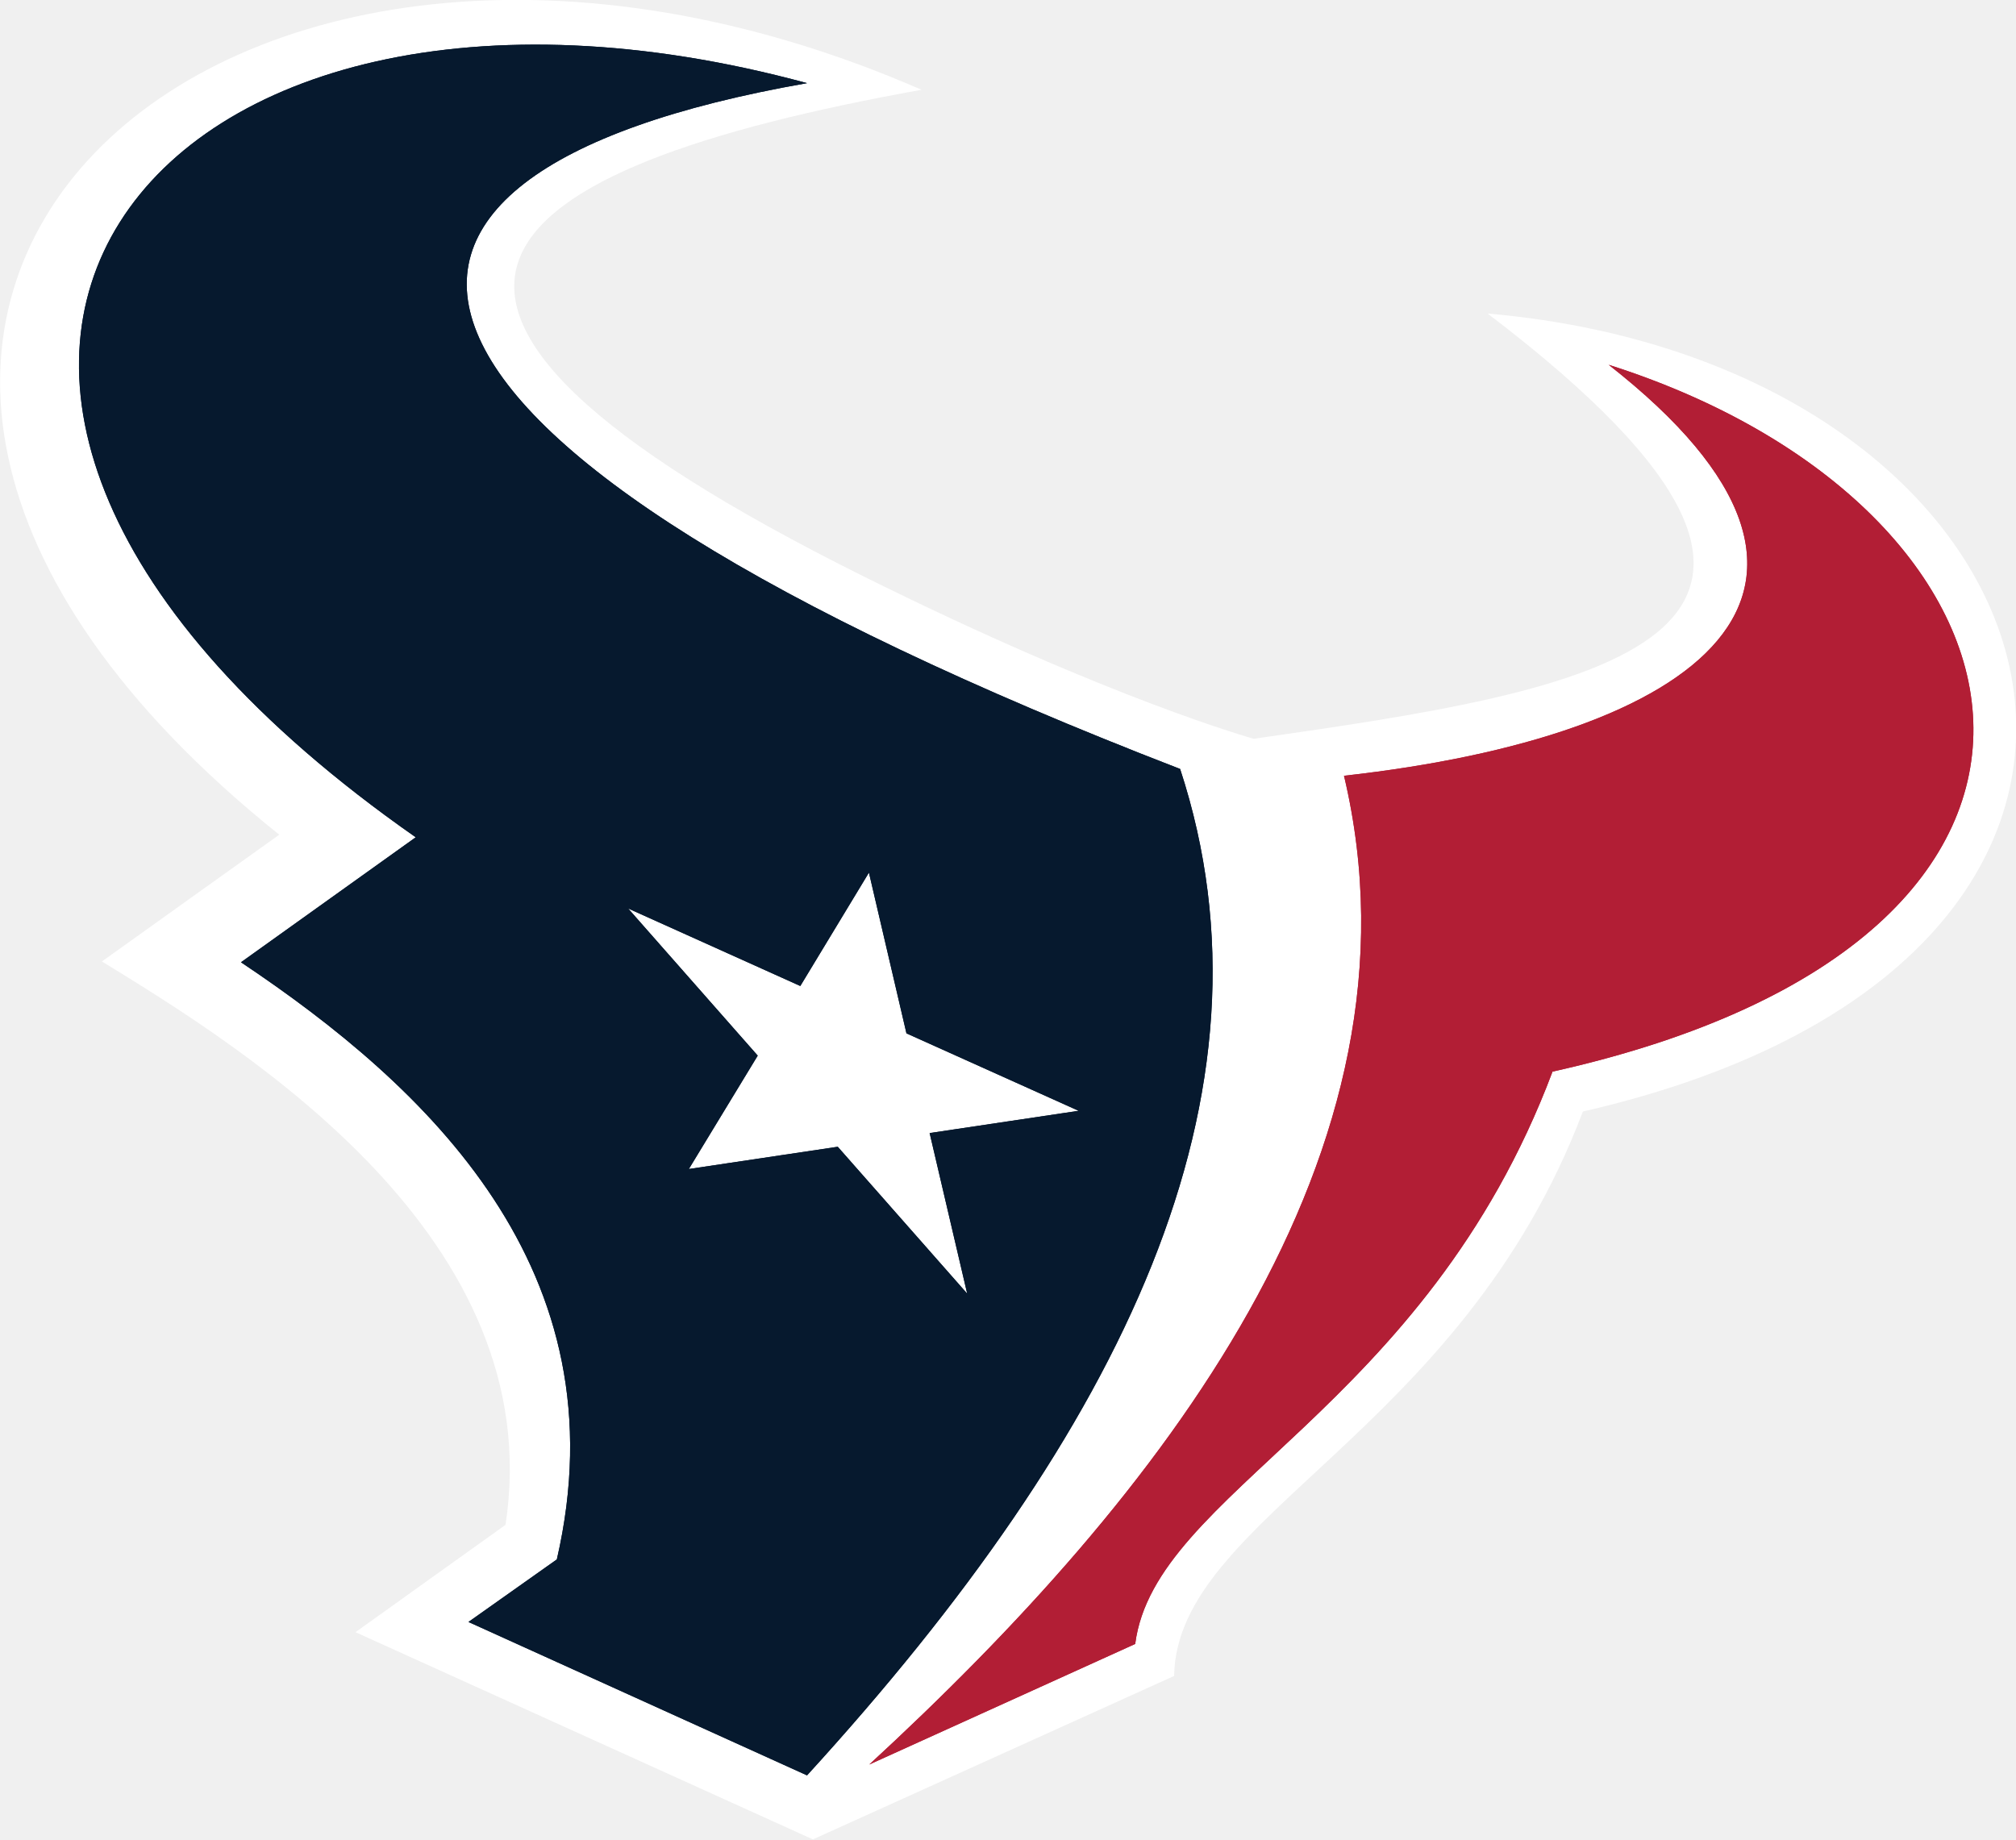
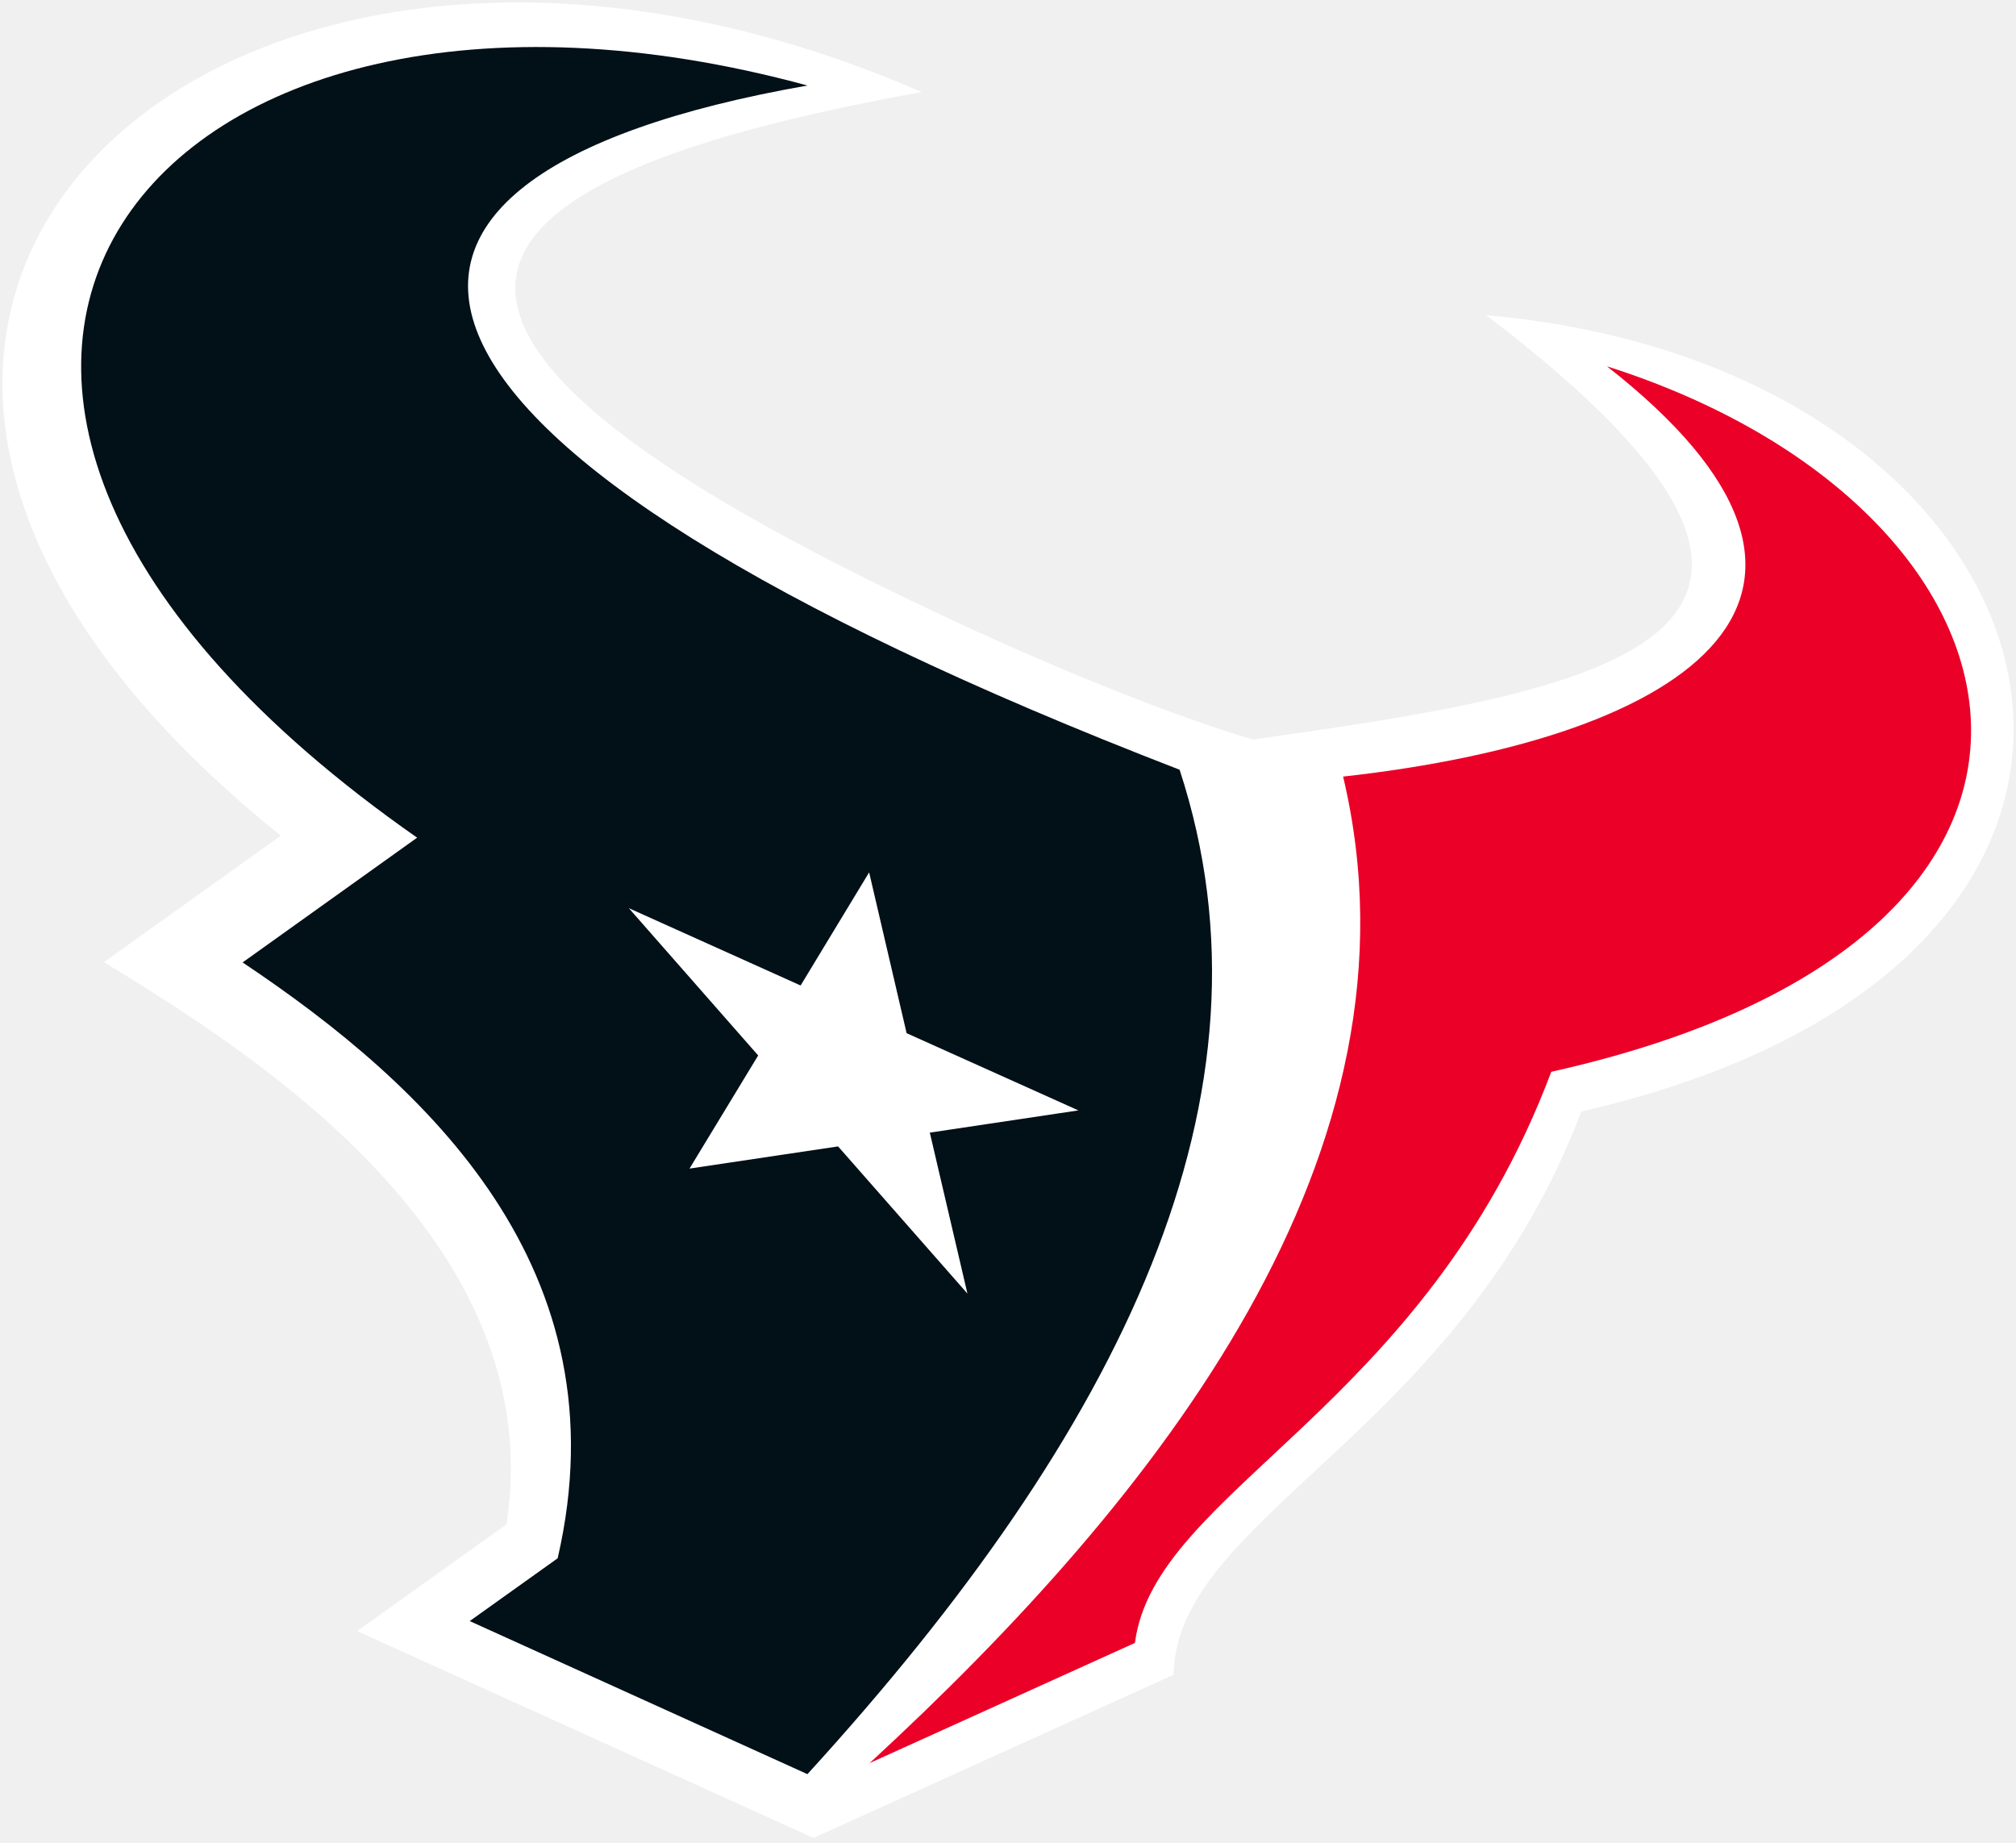
- <svg xmlns="http://www.w3.org/2000/svg" viewBox="0 0 219.18 200">
-   <defs>
-     <style>.a{fill:#fff;}.b{fill:#b21e35;}.c{fill:#06192e;}</style>
-   </defs>
-   <path class="a" d="M161.72 34.08c46.9 35.69 11.21 41-25.41 46.25 0 0-15.46-4.26-42.24-17.57-60.74-30.17-41.62-44.39 6.12-53-76.41-33.29-140.09 24.67-69.83 81l-19.28 13.78c15.85 9.71 48.64 30.08 43.88 61.26l-16.31 11.67L88.38 200l39.27-17.77c.29-17.28 31.16-26.24 44.44-61.37 73.1-16.77 54.48-81.09-10.36-86.77z" />
-   <path class="b" d="M174.89 39.66c31.49 24.66 9.63 40.41-28.77 44.69 9.71 40.95-20.07 78.46-51.61 107.51l28.91-13.11c2.14-16.64 31.48-25.3 45.37-62.23 65.3-14.56 54.65-61.43 6.09-76.86z" />
-   <path class="c" d="M128.3 83.61C36.53 48.16 30.45 19.09 87.74 9.04 16.1-10.42-25.68 41.5 45.2 91.04l-19 13.59c20.2 13.5 41.6 33.48 34.34 64.93l-9.61 6.8 36.81 16.68c34.26-37.51 52.18-74 40.56-109.44zm-23.12 57.08l-14.1-16-16.19 2.42 7.49-12.33-14.09-16 18.72 8.43 7.46-12.33 4.08 17.48 18.72 8.42-16.2 2.42 4.1 17.53z" />
-   <path class="c" d="M128.3 83.61C36.53 48.16 30.45 19.09 87.74 9.04 16.1-10.42-25.68 41.5 45.2 91.04l-19 13.59c20.2 13.5 41.6 33.48 34.34 64.93l-9.61 6.8 36.81 16.68c34.26-37.51 52.18-74 40.56-109.44zm-23.12 57.08l-14.1-16-16.19 2.42 7.49-12.33-14.09-16 18.72 8.43 7.46-12.33 4.08 17.48 18.72 8.42-16.2 2.42 4.1 17.53z" />
-   <path class="b" d="M174.89 39.66c31.49 24.66 9.63 40.41-28.77 44.69 9.71 40.95-20.07 78.46-51.61 107.51l28.91-13.11c2.14-16.64 31.48-25.3 45.37-62.23 65.3-14.56 54.65-61.43 6.09-76.86z" />
+ <svg xmlns="http://www.w3.org/2000/svg" fill="none" viewBox="44.5 62.5 411 375.5">
+   <path fill="#fff" d="M347.5 126.74c87.74 66.76 20.98 76.76-47.54 86.5 0 0-28.92-7.96-79.01-32.86-113.63-56.43-77.86-83.02 11.45-99.11C89.47 19.01-29.65 127.42 101.76 232.83L65.7 258.61c29.62 18.16 91 56.25 82.07 114.58l-30.45 21.77 93.03 42.16 73.4-33.26c.54-32.31 58.27-49.09 83.12-114.8 136.75-31.37 101.92-151.67-19.35-162.31z" />
+   <path fill="#021018" d="M285 219.4C113.33 153.1 101.96 98.72 209.12 79.93 75.1 43.5-3.06 140.62 129.54 233.24l-35.58 25.43c37.77 25.24 77.82 62.62 64.23 121.45l-17.93 12.8 68.85 31.2c64.07-70.17 97.6-138.36 75.88-204.71zm-43.27 106.77-26.37-30-30.29 4.52 14-23.06-26.37-30.02 35.02 15.76 13.97-23.06 7.64 32.78 35.02 15.74-30.29 4.53z" />
+   <path fill="#eb0028" d="M372.14 137.19c58.92 46.12 18 75.6-53.82 83.6 18.17 76.6-37.55 146.75-96.53 201.08l54.09-24.5c4-31.14 58.88-47.33 84.88-116.41 122.14-27.25 102.2-114.91 11.38-143.78" />
</svg>
